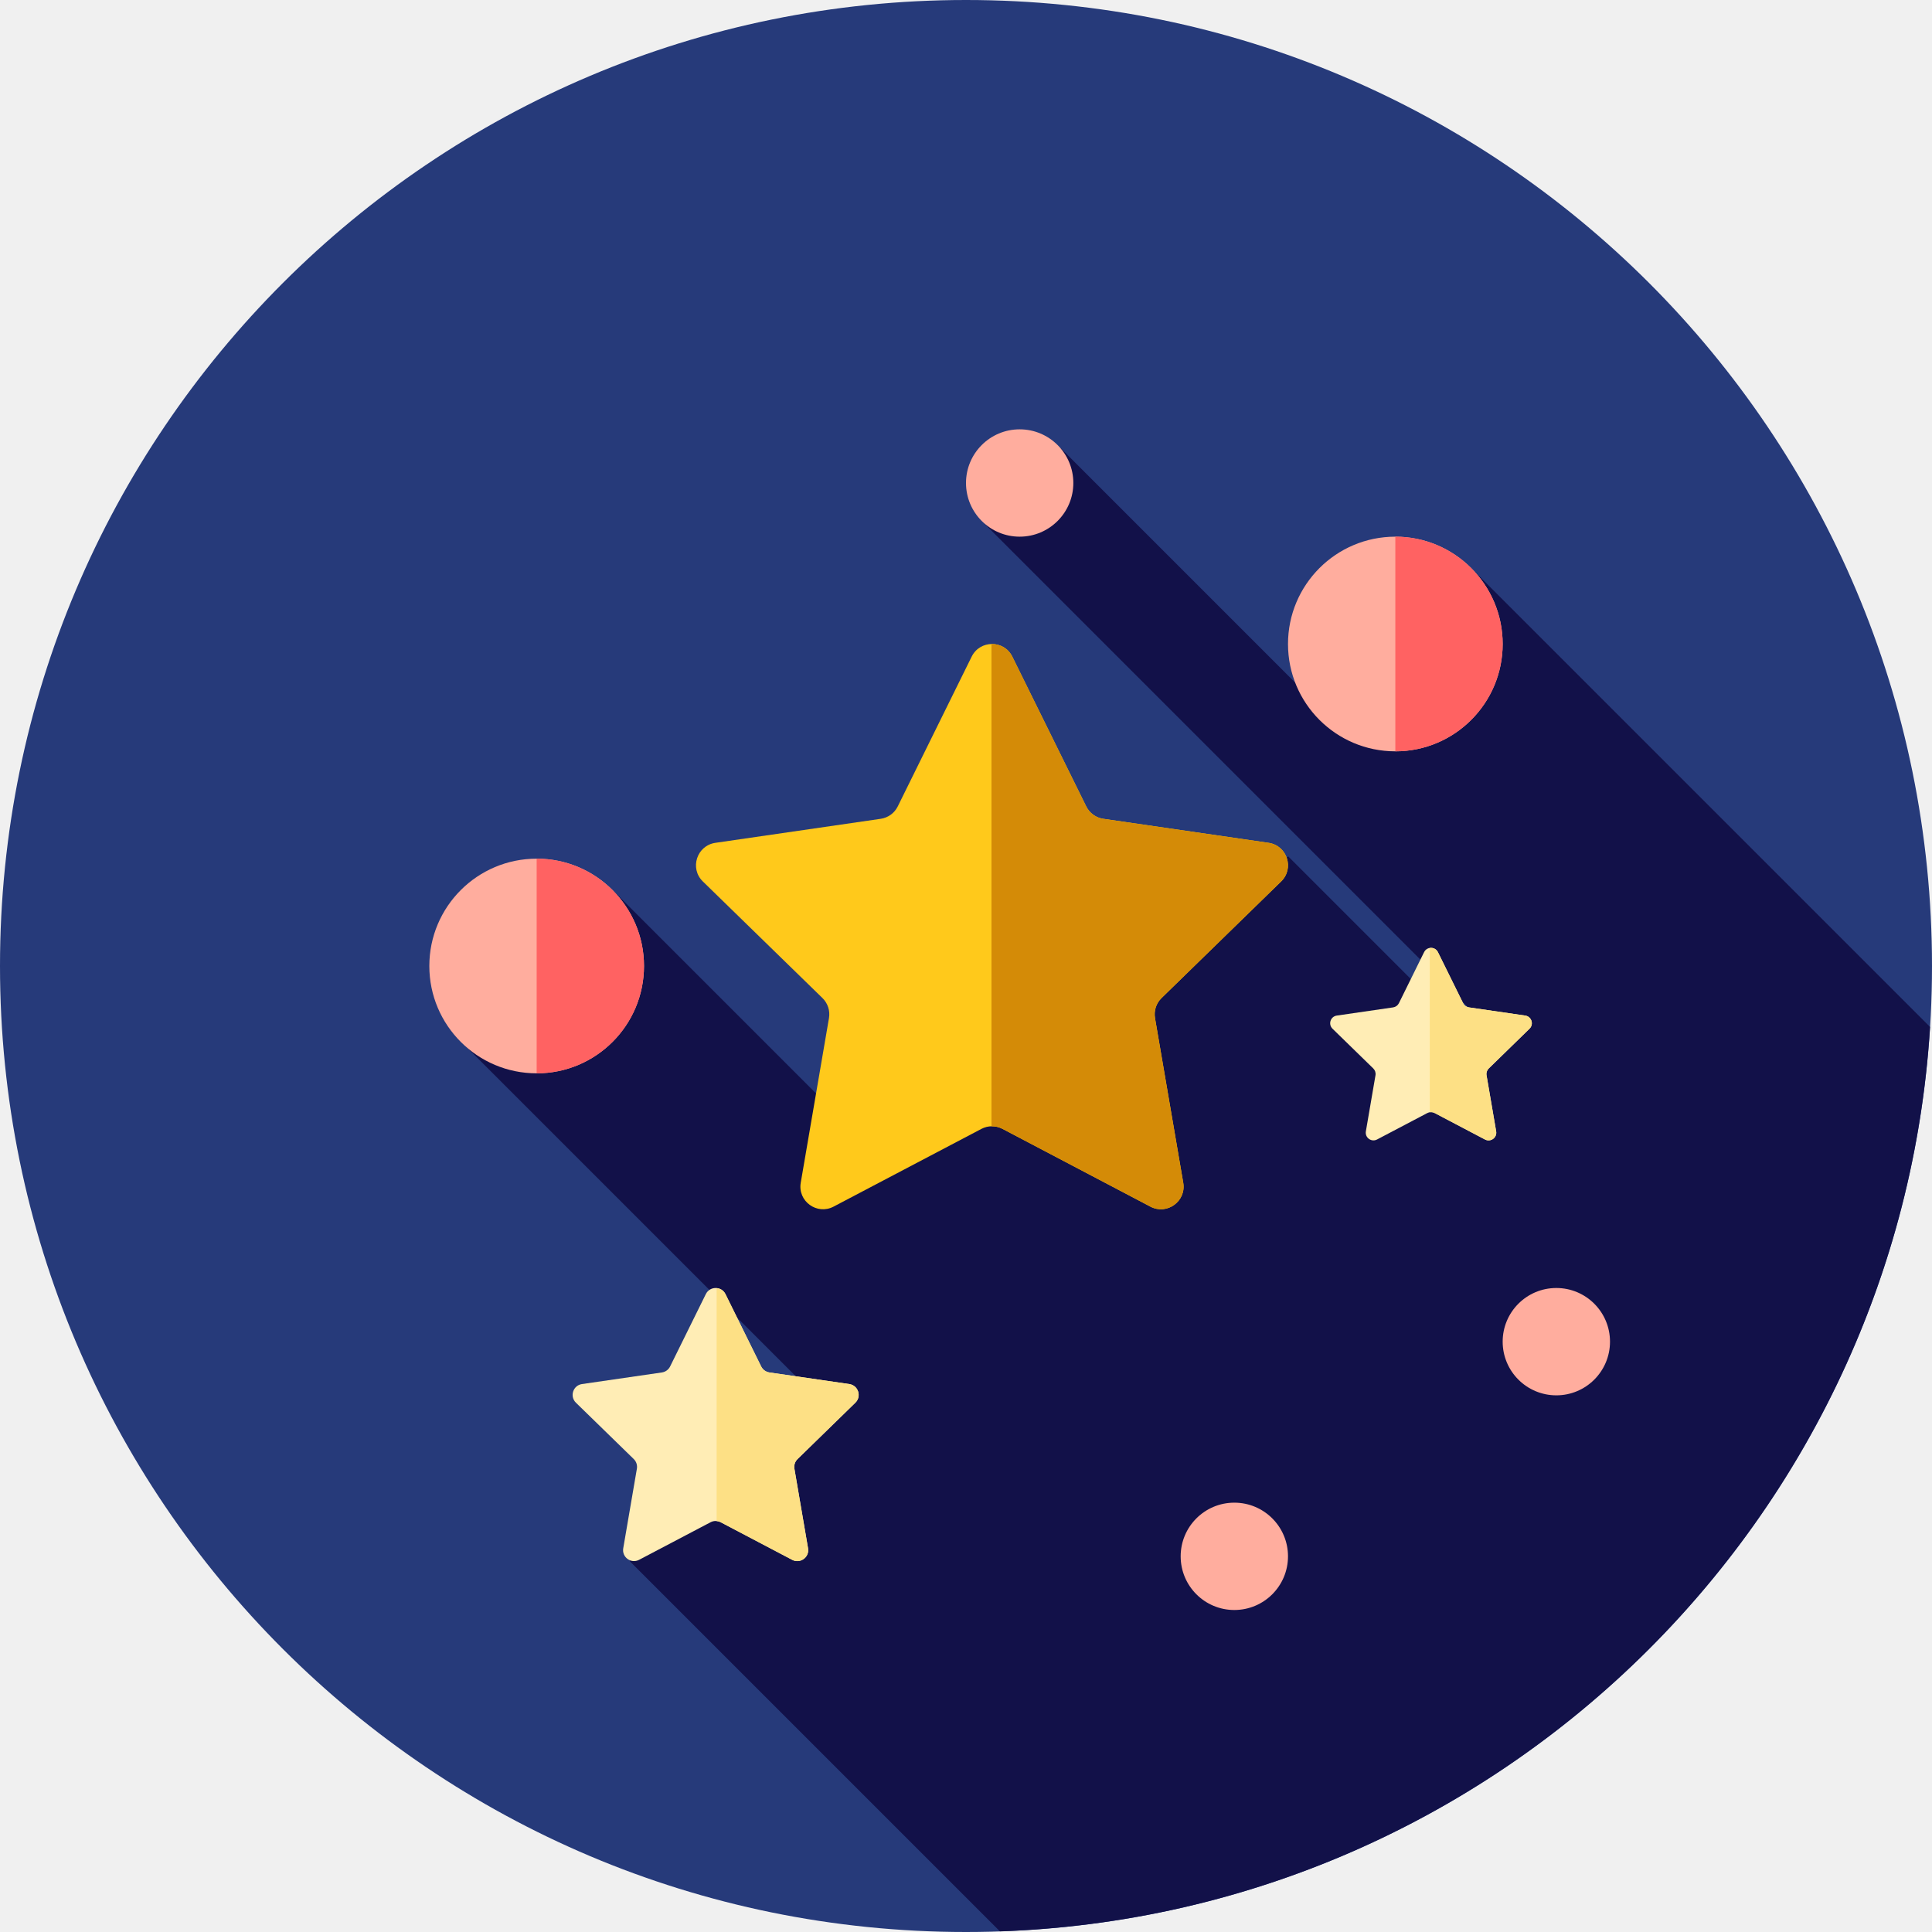
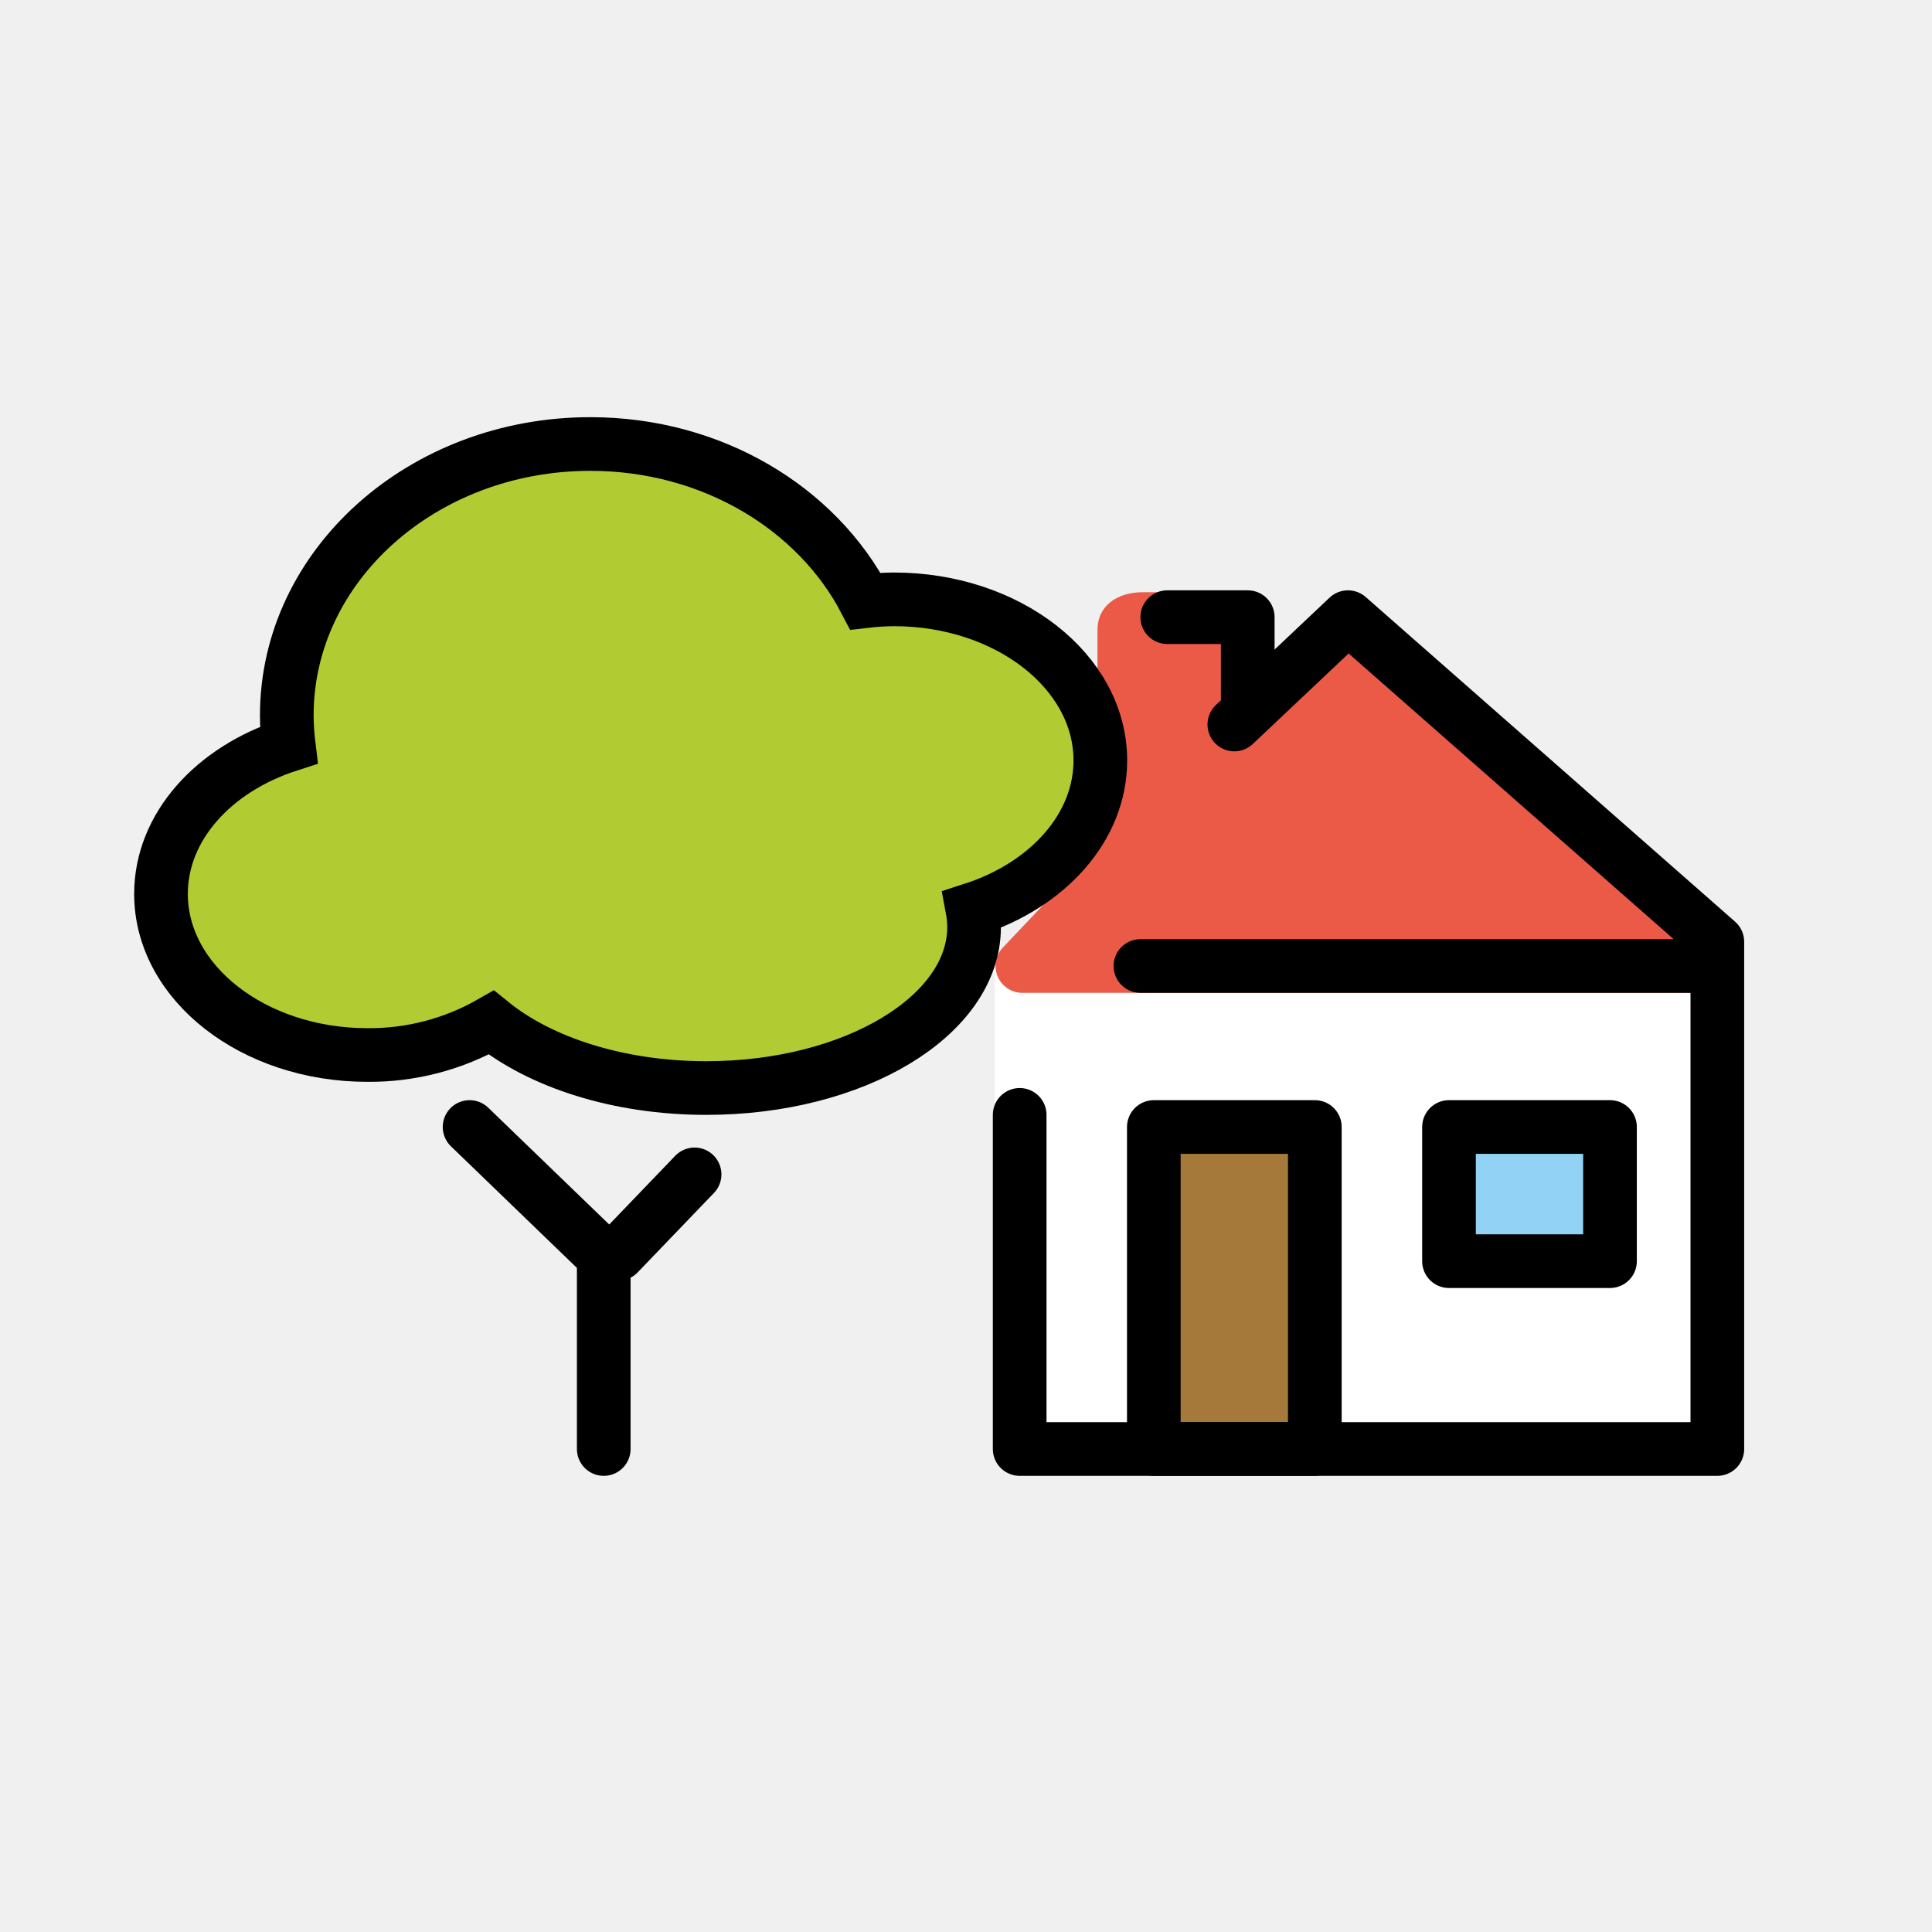
- <svg xmlns="http://www.w3.org/2000/svg" height="800px" width="800px" version="1.1" id="Layer_1" viewBox="0 0 512 512" xml:space="preserve">
-   <g>
-     <g>
-       <circle style="fill:#263A7A;" cx="256" cy="256" r="256" />
-     </g>
-     <path style="fill:#121149;" d="M390.971,151.636l-37.848,39.153l-71.983-71.983l-20.109,20.109l138.037,138.037   c-1.657,0.931-3.337,1.815-5.06,2.62l-52.61-52.61l-109.203,78.748l-69.458-69.458l-39.412,40.913l98.211,98.211l-54.679,38.321   l98.128,98.128c131.843-4.551,238.345-108.784,246.493-239.681L390.971,151.636z" />
-     <g>
-       <circle style="fill:#FFAD9E;" cx="369.778" cy="170.667" r="28.444" />
-     </g>
-     <g>
-       <path style="fill:#FF6262;" d="M369.778,142.222c15.71,0,28.444,12.734,28.444,28.444s-12.734,28.444-28.444,28.444V142.222z" />
-     </g>
-     <g>
-       <circle style="fill:#FFAD9E;" cx="142.222" cy="256" r="28.444" />
-     </g>
-     <g>
-       <path style="fill:#FF6262;" d="M142.222,227.556c15.71,0,28.444,12.734,28.444,28.444s-12.734,28.444-28.444,28.444V227.556z" />
-     </g>
-     <g>
-       <circle style="fill:#FFAD9E;" cx="270.222" cy="128" r="14.222" />
-     </g>
-     <g>
-       <circle style="fill:#FFAD9E;" cx="327.111" cy="412.444" r="14.222" />
-     </g>
-     <g>
-       <path style="fill:#FFC91B;" d="M268.269,174.011l19.592,39.7c0.874,1.77,2.563,2.998,4.518,3.282l43.81,6.366    c4.922,0.715,6.887,6.763,3.325,10.235l-31.701,30.901c-1.414,1.379-2.06,3.365-1.726,5.311l7.483,43.634    c0.841,4.901-4.305,8.64-8.706,6.325l-39.186-20.601c-1.748-0.919-3.836-0.919-5.584,0l-39.184,20.601    c-4.403,2.313-9.547-1.424-8.706-6.325l7.483-43.634c0.334-1.946-0.312-3.932-1.726-5.311l-31.701-30.901    c-3.562-3.472-1.596-9.519,3.325-10.235l43.81-6.366c1.955-0.284,3.644-1.512,4.518-3.282l19.592-39.7    C259.708,169.551,266.068,169.551,268.269,174.011z" />
-     </g>
-     <g>
-       <path style="fill:#D48B07;" d="M339.515,233.594c3.562-3.472,1.596-9.519-3.325-10.235l-43.81-6.366    c-1.955-0.284-3.644-1.512-4.518-3.282l-19.592-39.7c-1.124-2.277-3.331-3.384-5.517-3.336v127.816    c1.005-0.022,2.012,0.191,2.927,0.672l39.186,20.601c4.403,2.313,9.547-1.424,8.706-6.325l-7.483-43.634    c-0.334-1.946,0.312-3.932,1.726-5.311L339.515,233.594z" />
-     </g>
-     <g>
-       <circle style="fill:#FFAD9E;" cx="412.444" cy="355.556" r="14.222" />
-     </g>
-     <g>
-       <path style="fill:#FFEDB5;" d="M381.066,252.328l6.673,13.522c0.298,0.603,0.874,1.021,1.539,1.119l14.922,2.169    c1.676,0.243,2.346,2.303,1.133,3.486l-10.799,10.526c-0.481,0.469-0.702,1.146-0.588,1.808l2.55,14.862    c0.286,1.67-1.465,2.943-2.965,2.155l-13.348-7.018c-0.595-0.314-1.307-0.314-1.901,0l-13.348,7.018    c-1.5,0.788-3.251-0.484-2.965-2.155l2.55-14.862c0.114-0.664-0.107-1.339-0.588-1.808l-10.799-10.526    c-1.214-1.183-0.543-3.243,1.133-3.486l14.922-2.169c0.665-0.097,1.241-0.515,1.539-1.119l6.673-13.522    C378.151,250.809,380.316,250.809,381.066,252.328z" />
-     </g>
-     <g>
-       <path style="fill:#FDE085;" d="M405.335,272.624c1.214-1.183,0.543-3.243-1.133-3.486l-14.922-2.169    c-0.665-0.097-1.241-0.515-1.539-1.119l-6.673-13.522c-0.433-0.876-1.334-1.231-2.165-1.095v43.53    c0.434-0.072,0.884-0.016,1.284,0.195l13.348,7.018c1.5,0.788,3.251-0.484,2.965-2.155l-2.55-14.862    c-0.114-0.664,0.107-1.339,0.588-1.808L405.335,272.624z" />
-     </g>
-     <g>
-       <path style="fill:#FFEDB5;" d="M192.255,342.949l9.466,19.18c0.422,0.855,1.238,1.448,2.182,1.586l21.166,3.075    c2.377,0.345,3.327,3.267,1.607,4.944l-15.317,14.929c-0.683,0.665-0.995,1.626-0.834,2.565l3.615,21.082    c0.407,2.369-2.079,4.174-4.206,3.056l-18.932-9.954c-0.845-0.445-1.853-0.445-2.698,0l-18.932,9.954    c-2.127,1.119-4.613-0.688-4.206-3.056l3.615-21.082c0.162-0.941-0.15-1.9-0.834-2.565l-15.317-14.929    c-1.72-1.677-0.771-4.599,1.607-4.944l21.166-3.075c0.945-0.138,1.76-0.731,2.182-1.586l9.466-19.18    C188.119,340.795,191.191,340.795,192.255,342.949z" />
-     </g>
-     <g>
-       <path style="fill:#FDE085;" d="M226.676,371.736c1.72-1.677,0.771-4.599-1.607-4.944l-21.166-3.075    c-0.945-0.138-1.76-0.731-2.182-1.586l-9.466-19.18c-0.486-0.986-1.395-1.498-2.338-1.581v61.747    c0.374,0.034,0.745,0.121,1.086,0.302l18.932,9.954c2.127,1.119,4.613-0.688,4.206-3.056l-3.615-21.082    c-0.162-0.94,0.15-1.9,0.834-2.565L226.676,371.736z" />
-     </g>
+ <svg xmlns="http://www.w3.org/2000/svg" id="emoji" viewBox="0 0 72 72" version="1.1">
+   <g id="color">
+     <rect x="37.075" y="36.053" width="26.884" height="18.114" fill="#FFFFFF" />
+     <polygon fill="#EA5A47" stroke="#EA5A47" stroke-linecap="round" stroke-linejoin="round" stroke-miterlimit="10" stroke-width="2" points="50.235,23.2 38.1,36 63.5,36" />
+     <path fill="#EA5A47" d="M47.3,26l-6.4,6.059v-8.573c0-0.931,0.755-1.416,1.686-1.416h3.028 c0.931,0,1.686,0.485,1.686,1.416C47.3,23.486,47.3,26,47.3,26z" />
+     <rect x="43" y="42" width="6" height="12" fill="#A57939" />
+     <rect x="54" y="42" width="6" height="5" fill="#92D3F5" />
+     <path fill="#B1CC33" d="M41.006,28.339c0-3.312-3.445-6.003-7.694-6.003c-0.355,0.003-0.71,0.025-1.062,0.066 c-1.8-3.455-5.707-5.855-10.25-5.855c-6.248,0-11.312,4.529-11.312,10.114c0.001,0.369,0.025,0.738,0.07,1.104 C7.966,28.666,6,30.81,6,33.314c0,3.312,3.445,6.003,7.694,6.003c1.615,0.014,3.206-0.402,4.614-1.207 c1.818,1.477,4.726,2.438,8.015,2.438c5.511,0,9.978-2.688,9.978-6.003c-0.001-0.219-0.021-0.438-0.061-0.653 C39.036,32.99,41.006,30.845,41.006,28.339z" />
+   </g>
+   <g id="hair" />
+   <g id="skin" />
+   <g id="skin-shadow" />
+   <g id="line">
+     <polyline fill="none" stroke="#000000" stroke-linecap="round" stroke-linejoin="round" stroke-miterlimit="10" stroke-width="2" points="46,27 50.235,23 64,35.098 64,54 38,54 38,41.548" />
+     <rect x="43" y="42" width="6" height="12" fill="none" stroke="#000000" stroke-linecap="round" stroke-linejoin="round" stroke-miterlimit="10" stroke-width="2" />
+     <rect x="54" y="42" width="6" height="5" fill="none" stroke="#000000" stroke-linecap="round" stroke-linejoin="round" stroke-miterlimit="10" stroke-width="2" />
+     <polyline fill="none" stroke="#000000" stroke-linecap="round" stroke-linejoin="round" stroke-miterlimit="10" stroke-width="2" points="43.5,23 46.5,23 46.5,26" />
+     <path fill="none" stroke="#000000" stroke-miterlimit="10" stroke-width="2" d="M31.245,39.34" />
+     <polyline fill="none" stroke="#000000" stroke-linecap="round" stroke-linejoin="round" stroke-width="2" points="22.5,54 22.5,46.827 17.5,42" />
+     <line x1="23.041" x2="25.885" y1="46.727" y2="43.766" fill="none" stroke="#000000" stroke-linecap="round" stroke-linejoin="round" stroke-width="2" />
+     <path fill="none" stroke="#000000" stroke-linecap="round" stroke-miterlimit="10" stroke-width="2" d="M41.006,28.339 c0-3.312-3.445-6.003-7.694-6.003c-0.355,0.003-0.71,0.025-1.062,0.066c-1.8-3.455-5.707-5.855-10.25-5.855 c-6.248,0-11.312,4.529-11.312,10.114c0.001,0.369,0.025,0.738,0.07,1.104C7.966,28.666,6,30.81,6,33.314 c0,3.312,3.445,6.003,7.694,6.003c1.615,0.014,3.206-0.402,4.614-1.207c1.818,1.477,4.726,2.438,8.015,2.438 c5.511,0,9.978-2.688,9.978-6.003c-0.001-0.219-0.021-0.438-0.061-0.653 C39.036,32.99,41.006,30.845,41.006,28.339z" />
+     <line x1="63.5" x2="42.5" y1="36" y2="36" fill="none" stroke="#000000" stroke-linecap="round" stroke-linejoin="round" stroke-miterlimit="10" stroke-width="2" />
  </g>
</svg>
